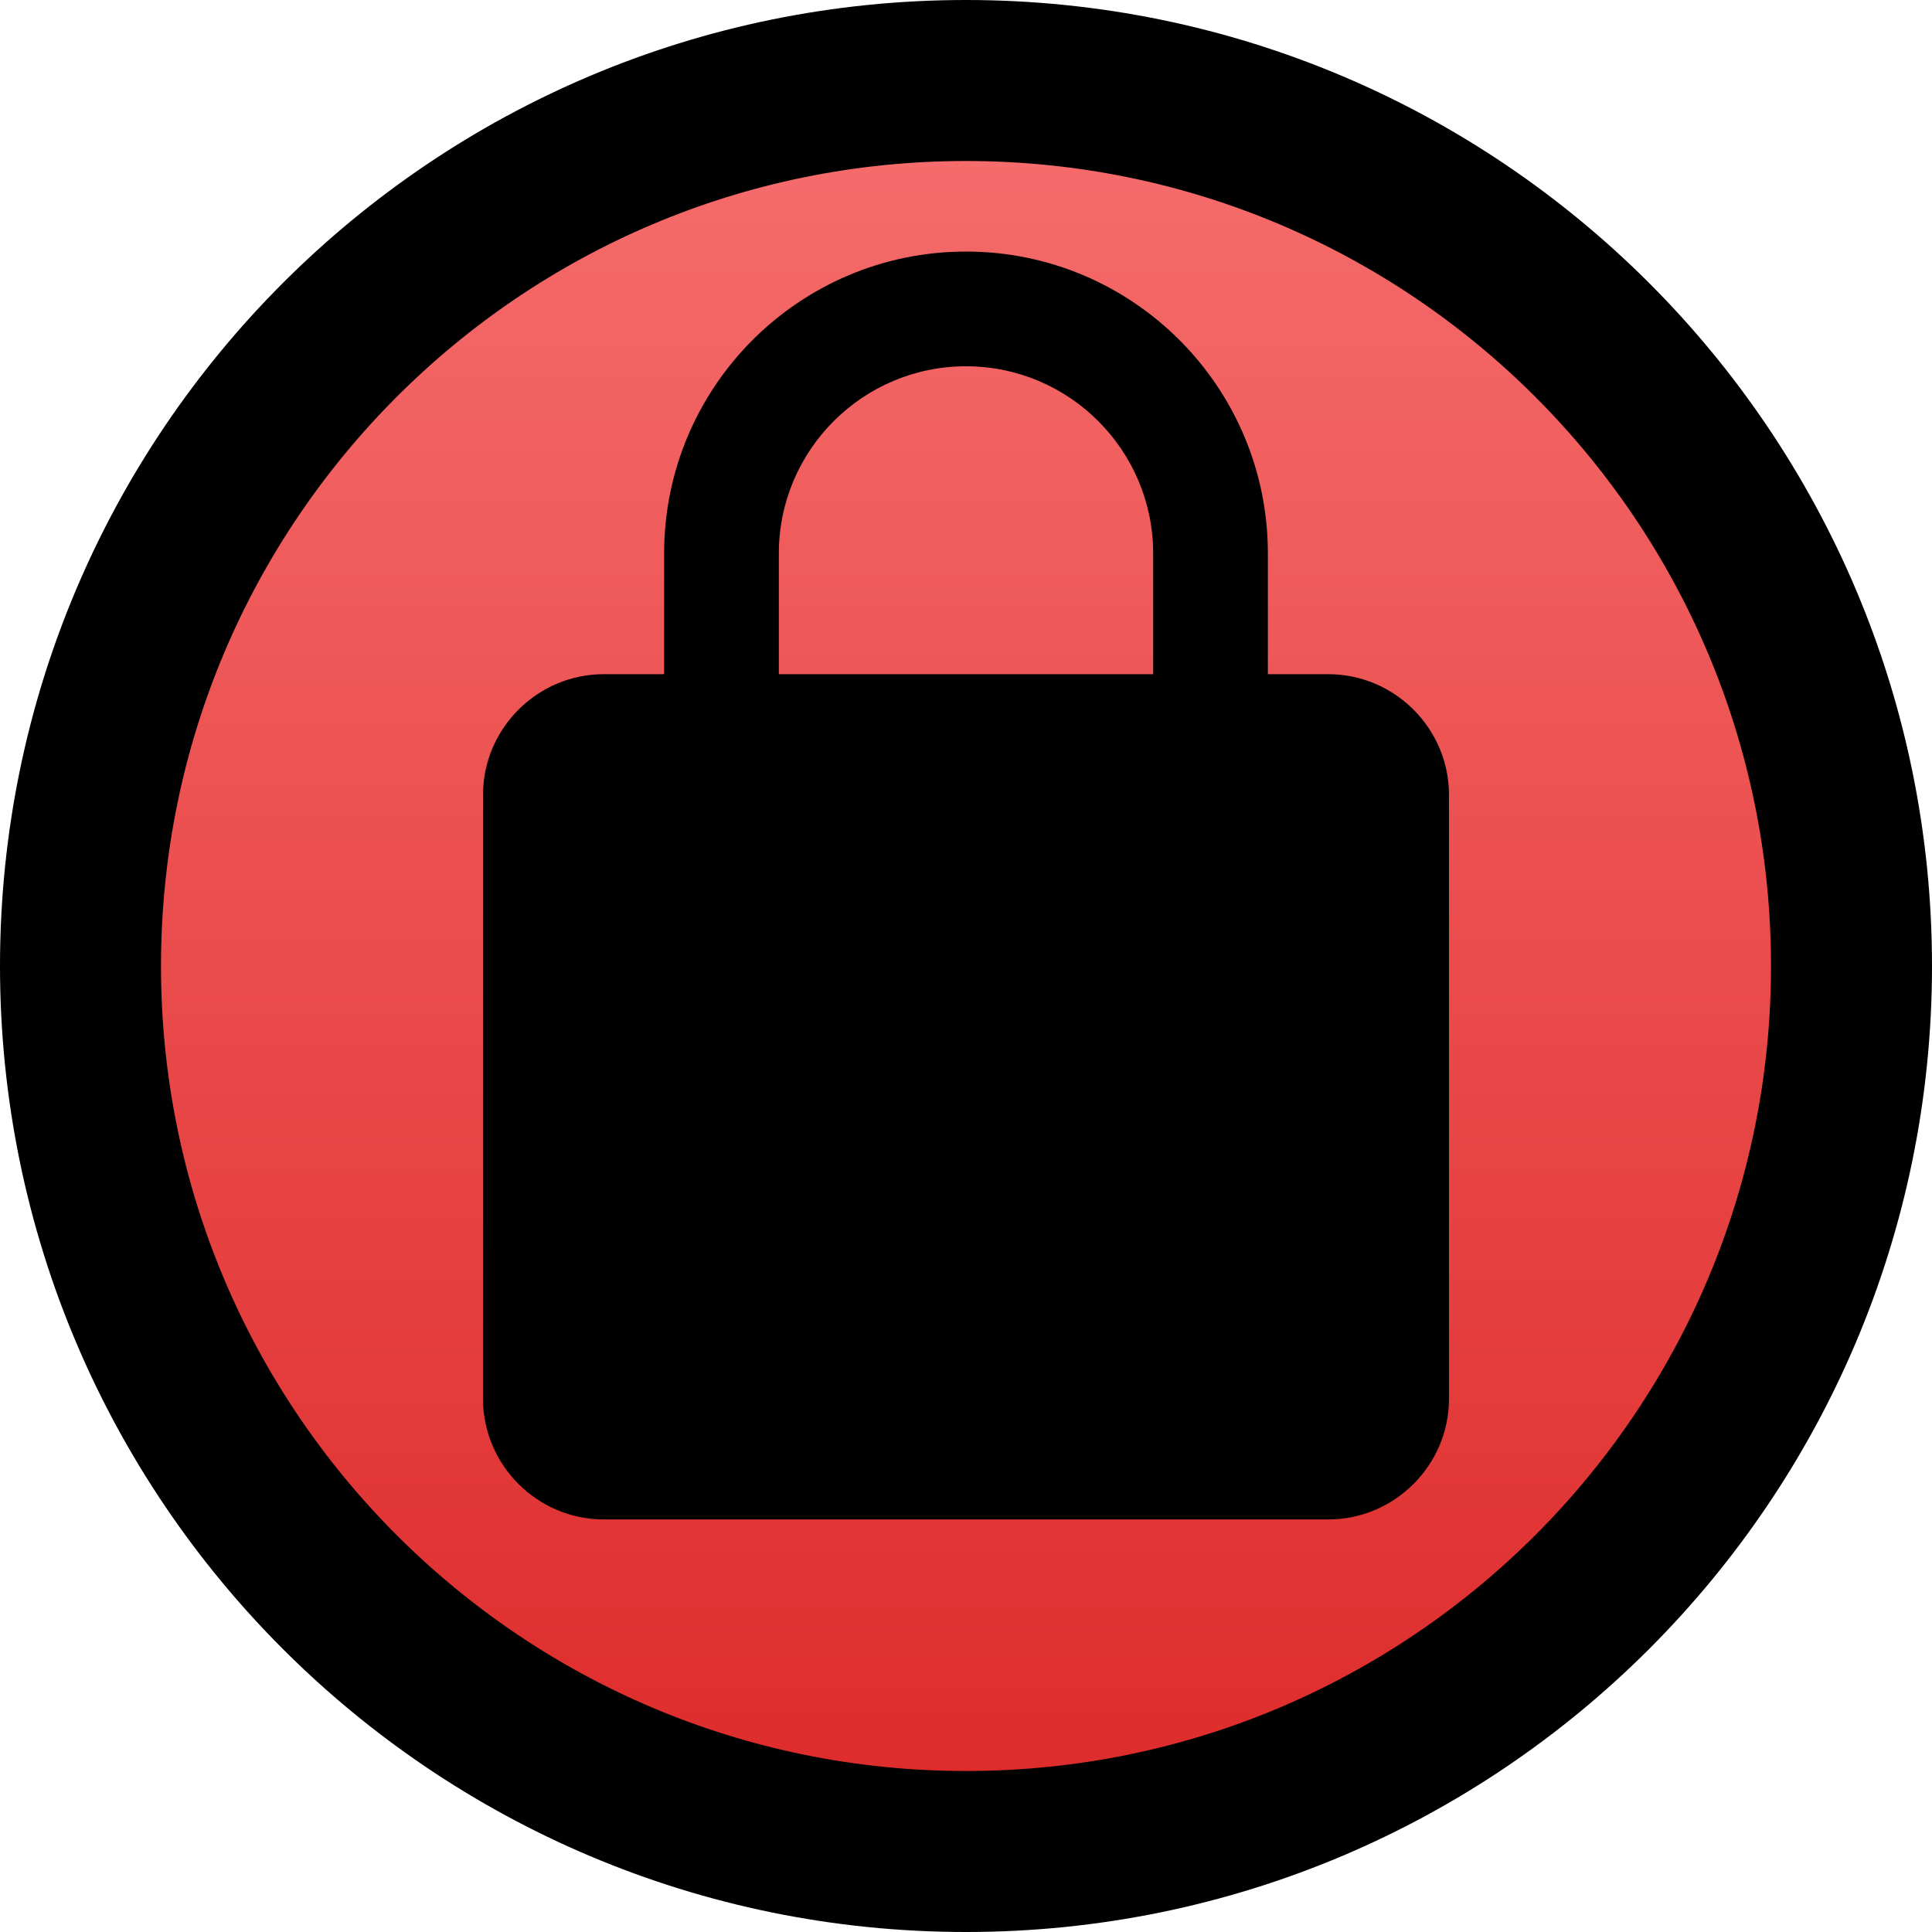
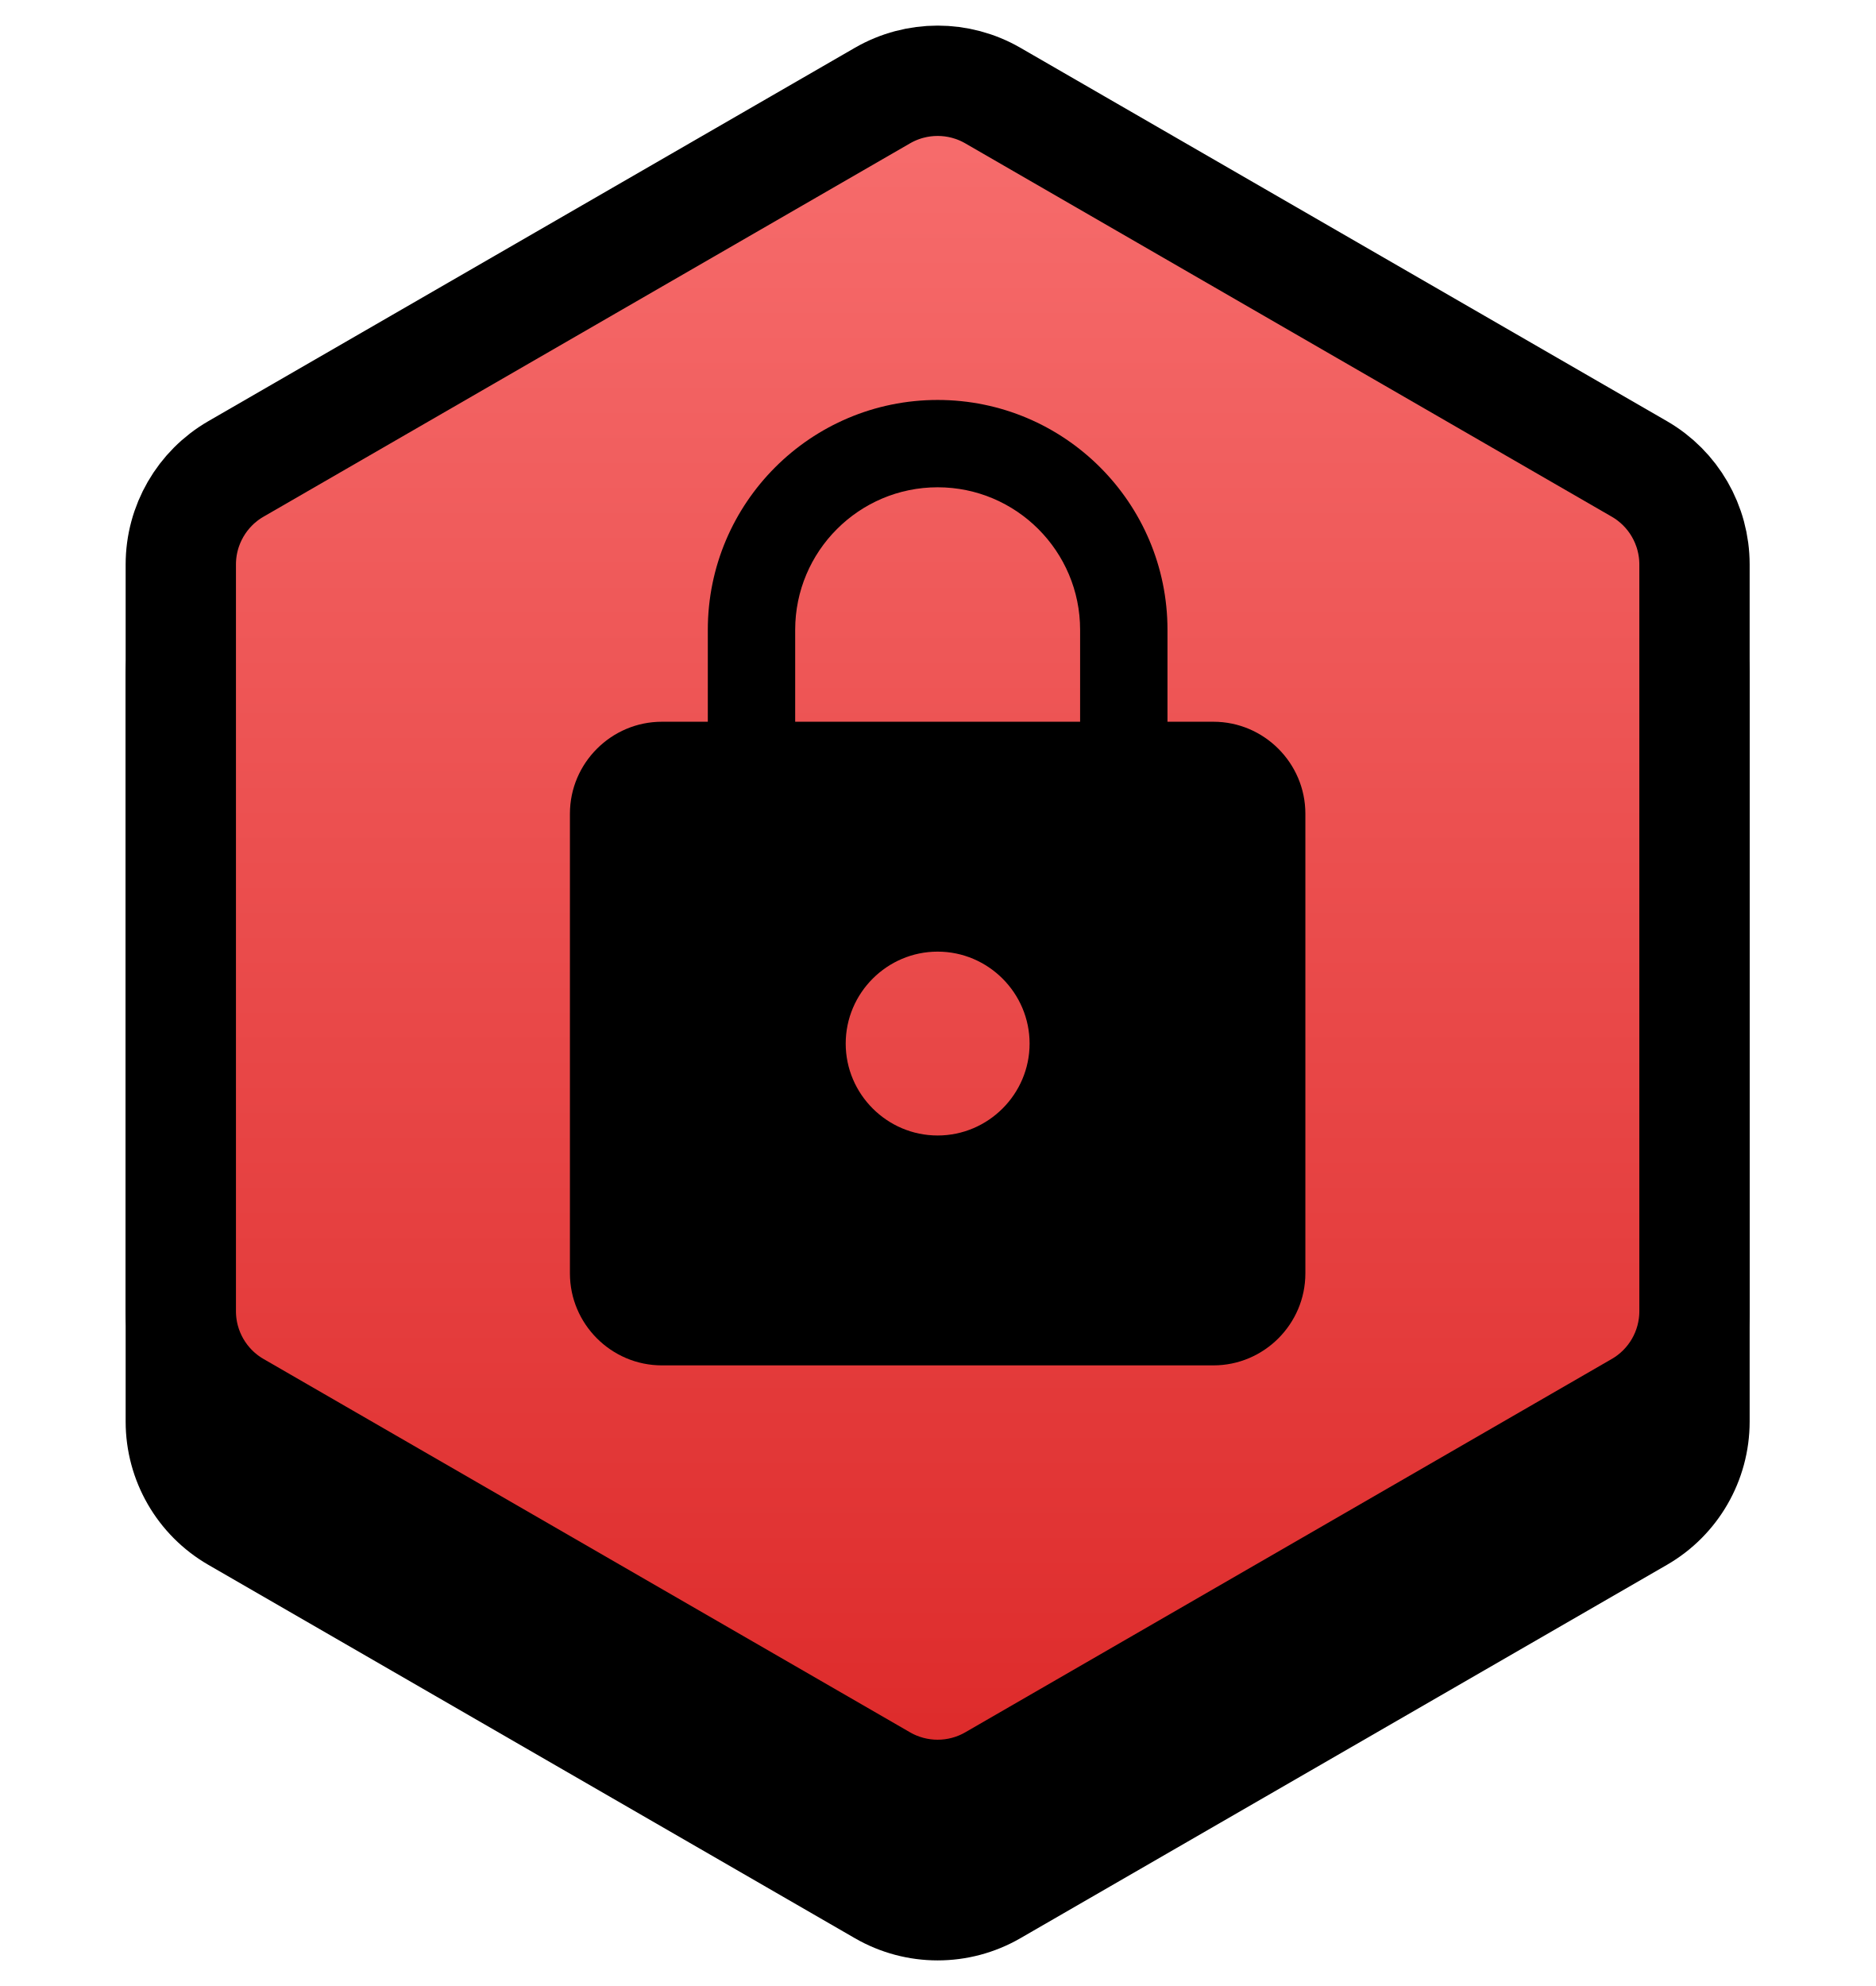
- <svg xmlns="http://www.w3.org/2000/svg" width="24" height="24" viewBox="0 0 24 24" fill="none">
-   <rect x="1" y="1" width="22" height="22" rx="11" fill="url(#paint0_linear_9_165)" />
-   <rect x="1" y="1" width="22" height="22" rx="11" stroke="black" stroke-width="2" />
-   <path d="M16.5 8.375H15.75V6.875C15.75 4.805 14.07 3.125 12 3.125C9.93 3.125 8.25 4.805 8.25 6.875V8.375H7.5C6.675 8.375 6 9.05 6 9.875V17.375C6 18.2 6.675 18.875 7.5 18.875H16.5C17.325 18.875 18 18.2 18 17.375V9.875C18 9.05 17.325 8.375 16.5 8.375ZM14.325 8.375H9.675V6.875C9.675 5.593 10.717 4.55 12 4.55C13.283 4.55 14.325 5.593 14.325 6.875V8.375Z" fill="black" />
+ <svg xmlns="http://www.w3.org/2000/svg" width="34" height="36" viewBox="0 0 34 36" fill="none">
+   <path d="M15.5 2.866C16.428 2.33 17.572 2.33 18.5 2.866L30.222 9.634C31.151 10.17 31.722 11.16 31.722 12.232V25.768C31.722 26.84 31.151 27.83 30.222 28.366L18.5 35.134C17.572 35.67 16.428 35.67 15.5 35.134L3.778 28.366C2.849 27.83 2.278 26.84 2.278 25.768V12.232C2.278 11.16 2.849 10.17 3.778 9.634L15.5 2.866Z" fill="black" />
+   <path d="M18 1.732L29.722 8.5C30.341 8.857 30.722 9.518 30.722 10.232V23.768C30.722 24.483 30.341 25.143 29.722 25.5L18 32.268C17.381 32.625 16.619 32.625 16 32.268L4.278 25.5C3.659 25.143 3.278 24.483 3.278 23.768V10.232C3.278 9.518 3.659 8.857 4.278 8.5L16 1.732C16.619 1.375 17.381 1.375 18 1.732Z" fill="url(#paint0_linear_96_11887)" stroke="black" stroke-width="2" />
+   <path d="M22 13.083H21.167V11.417C21.167 9.117 19.3 7.25 17 7.25C14.7 7.25 12.833 9.117 12.833 11.417V13.083H12C11.083 13.083 10.333 13.833 10.333 14.75V23.083C10.333 24 11.083 24.75 12 24.75H22C22.917 24.75 23.667 24 23.667 23.083V14.75C23.667 13.833 22.917 13.083 22 13.083ZM17 20.583C16.083 20.583 15.333 19.833 15.333 18.917C15.333 18 16.083 17.25 17 17.25C17.917 17.25 18.667 18 18.667 18.917C18.667 19.833 17.917 20.583 17 20.583ZM19.583 13.083H14.417V11.417C14.417 9.992 15.575 8.833 17 8.833C18.425 8.833 19.583 9.992 19.583 11.417V13.083Z" fill="black" />
  <defs>
-     <linearGradient id="paint0_linear_9_165" x1="12" y1="0" x2="12" y2="24" gradientUnits="userSpaceOnUse">
+     <linearGradient id="paint0_linear_96_11887" x1="17" y1="0" x2="17" y2="34" gradientUnits="userSpaceOnUse">
      <stop stop-color="#F87171" />
      <stop offset="1" stop-color="#DC2626" />
    </linearGradient>
  </defs>
</svg>
